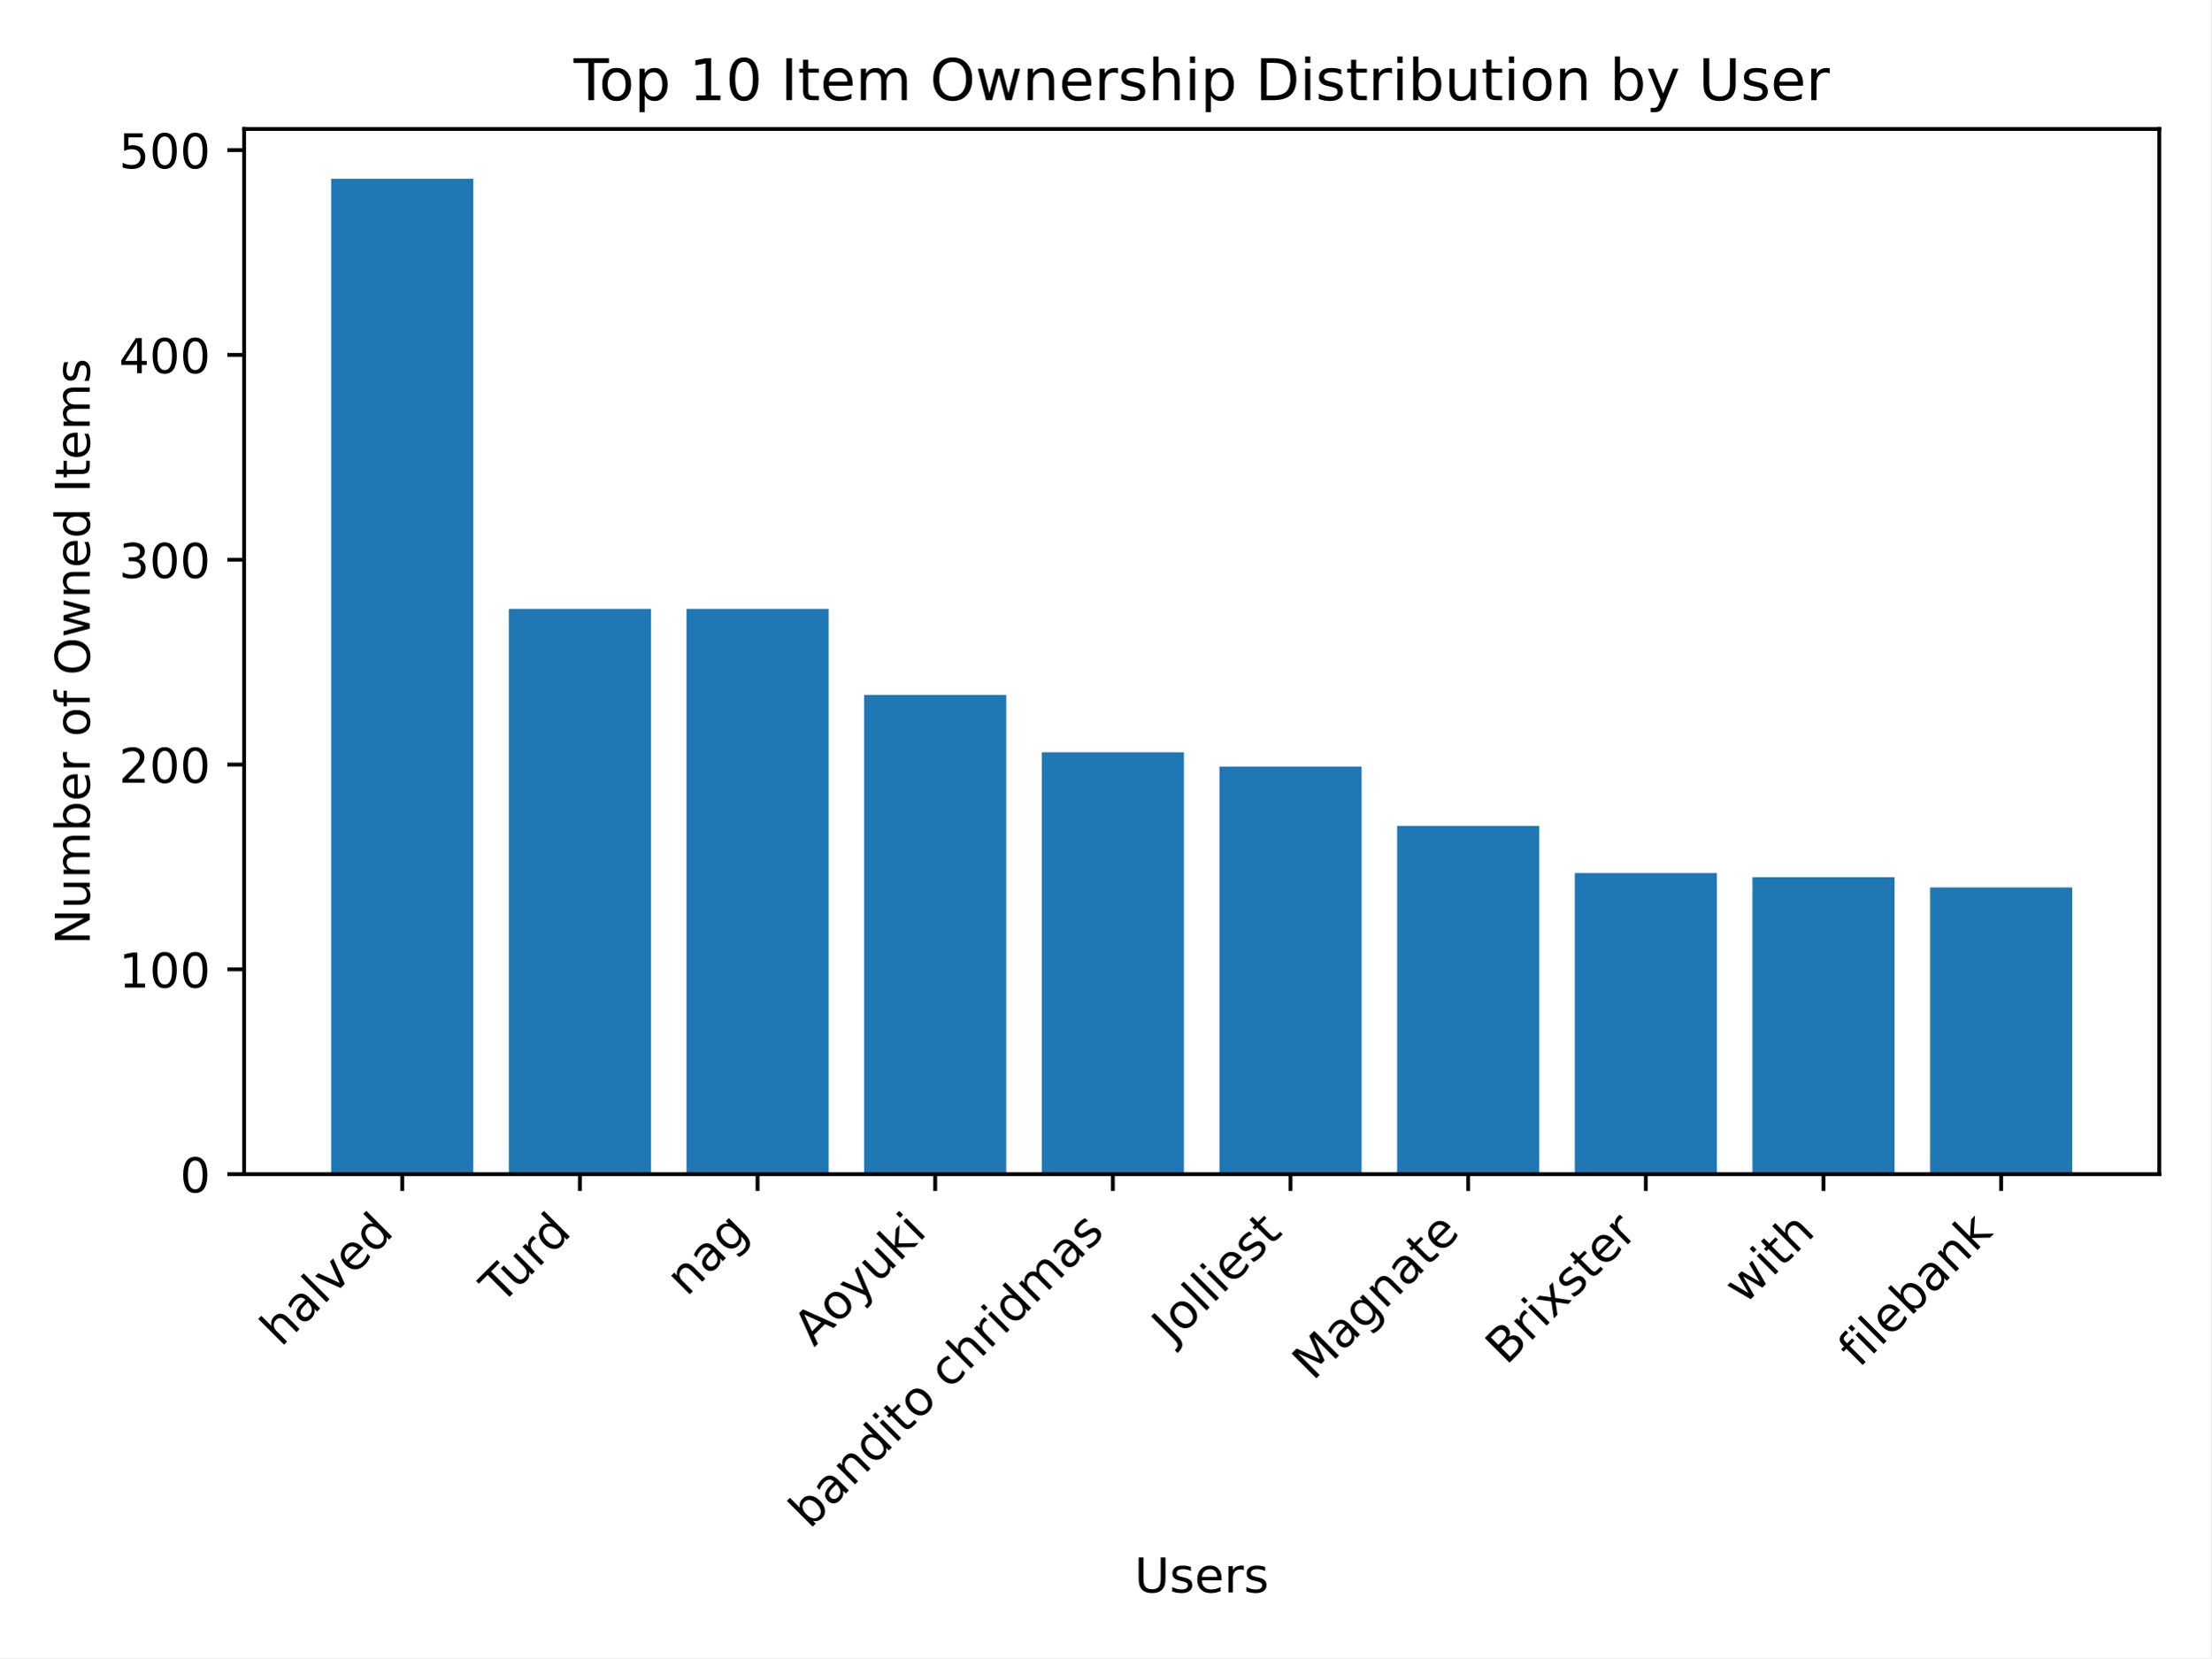
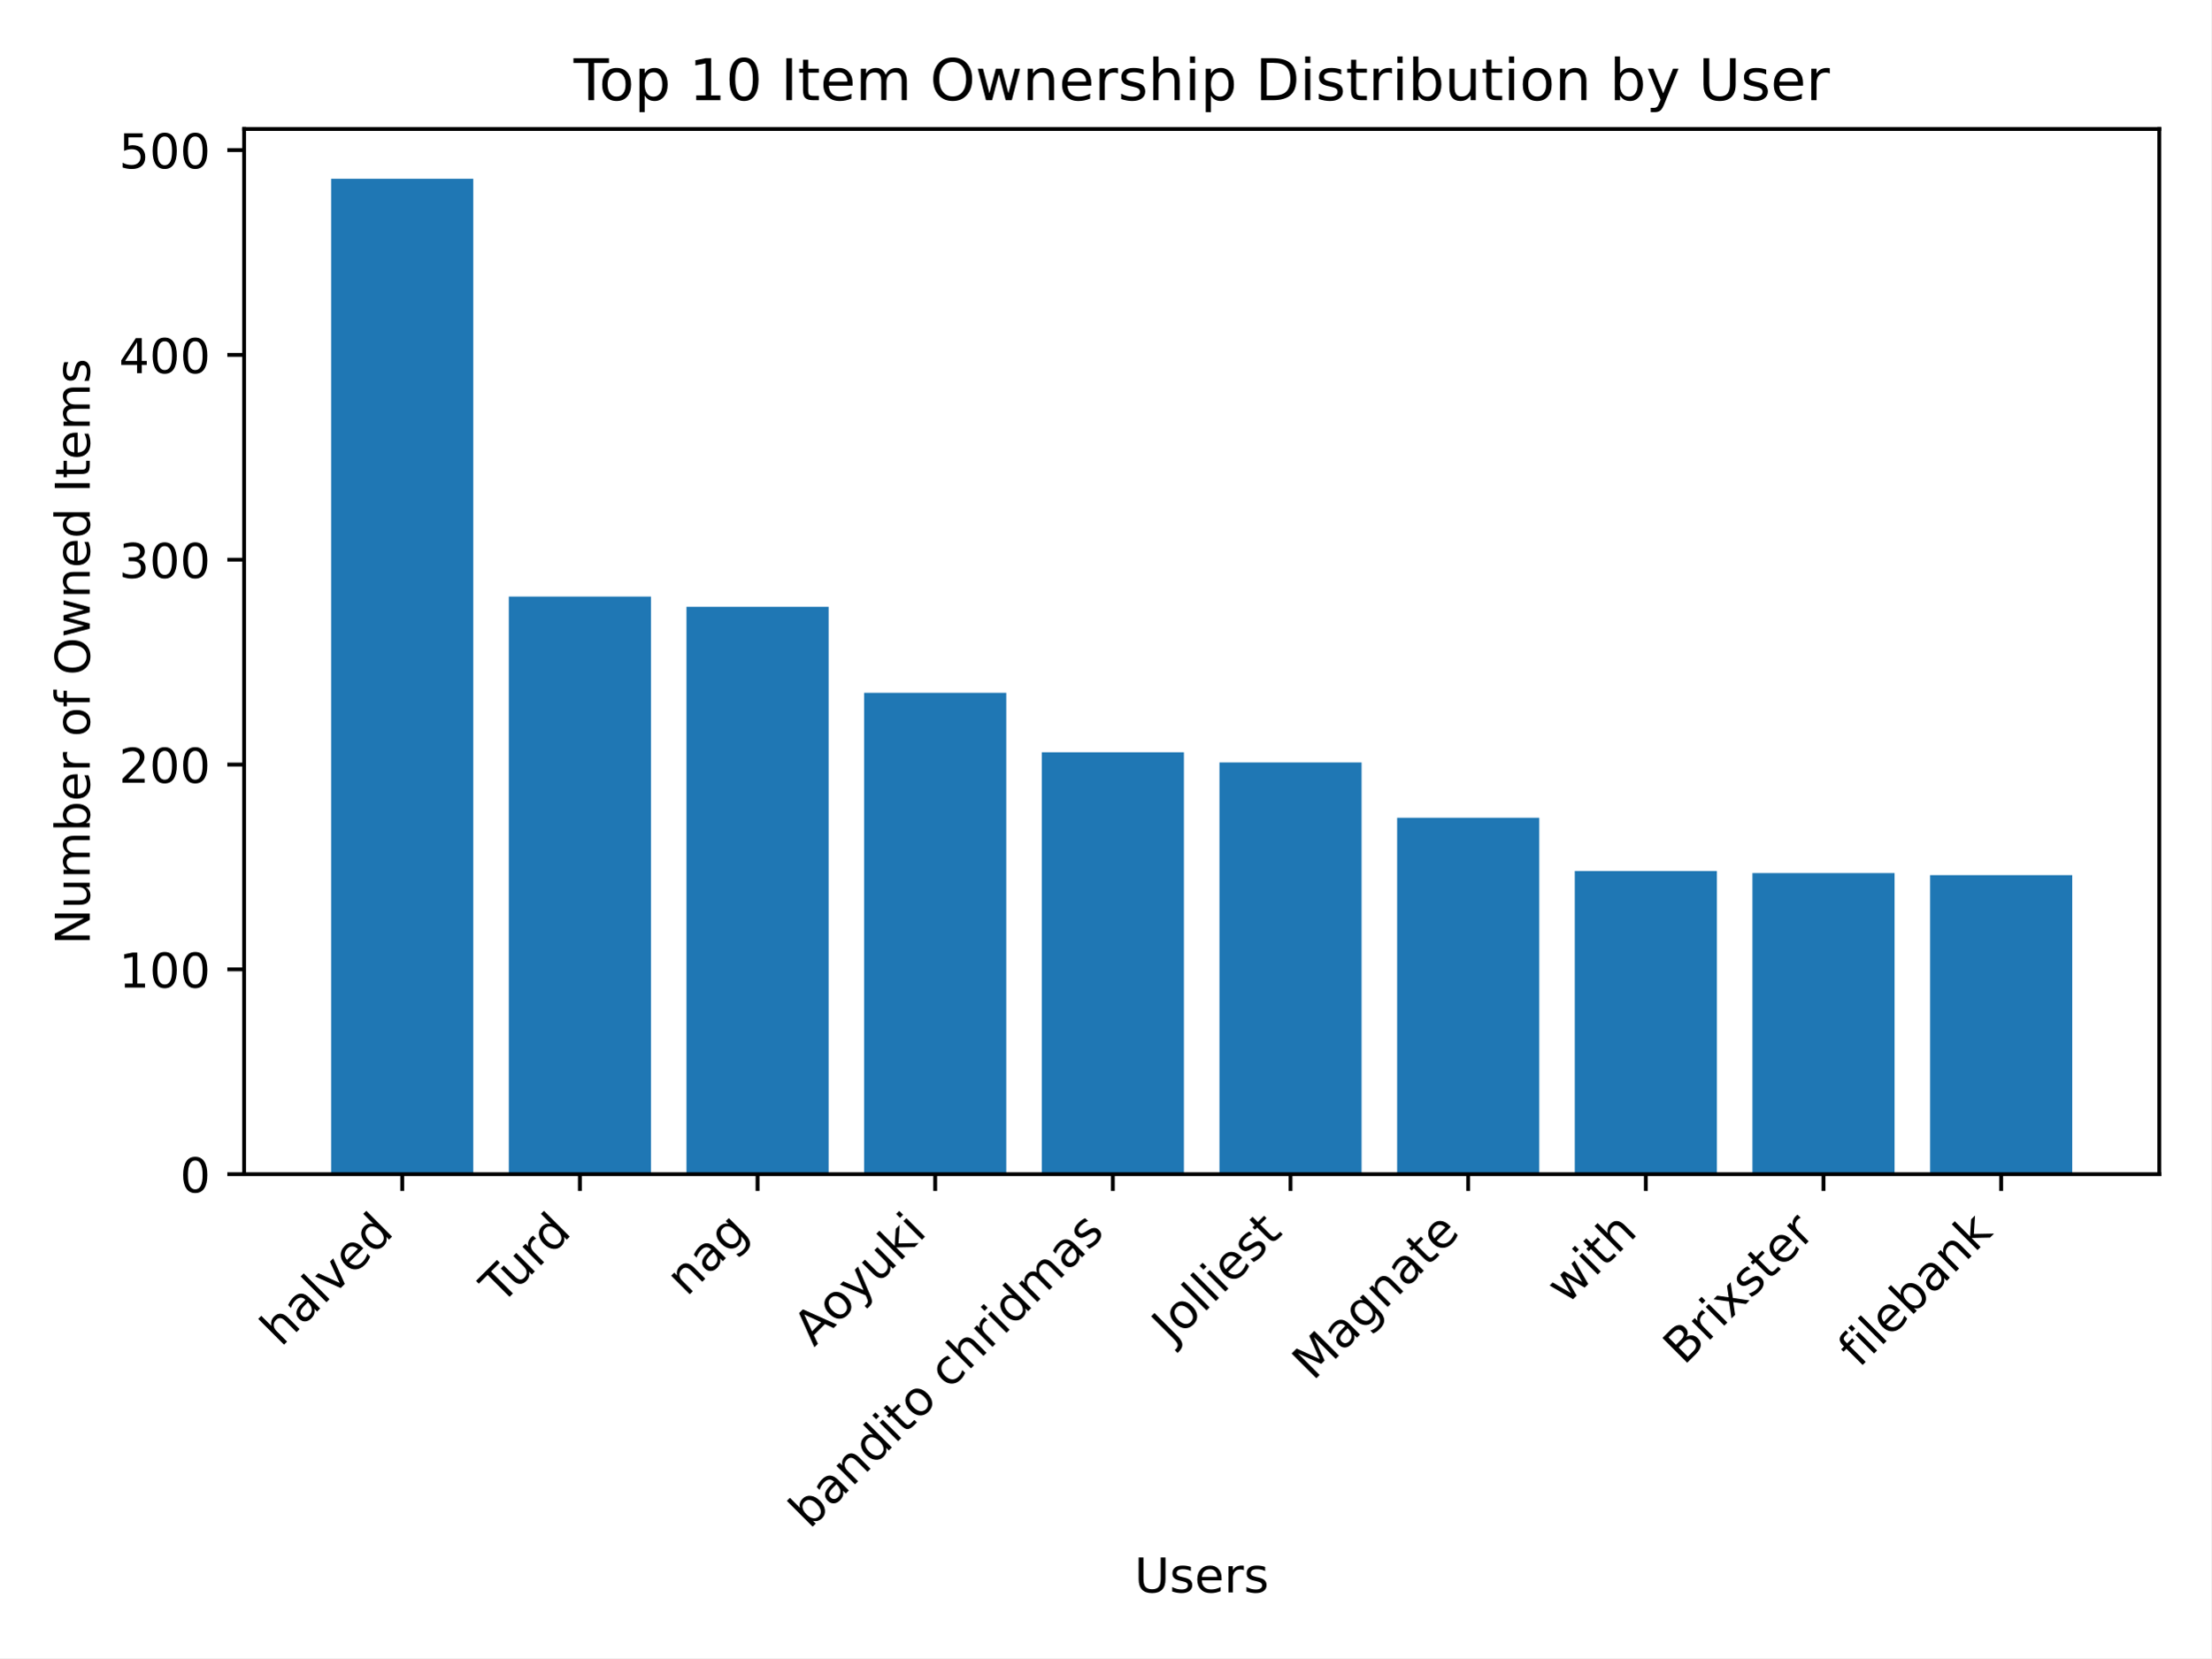
<svg xmlns="http://www.w3.org/2000/svg" xmlns:xlink="http://www.w3.org/1999/xlink" width="460.8pt" height="345.6pt" viewBox="0 0 460.8 345.6" version="1.1">
  <defs>
    <style type="text/css">*{stroke-linejoin: round; stroke-linecap: butt}</style>
  </defs>
  <g id="figure_1">
    <g id="patch_1">
      <path d="M 0 345.6  L 460.8 345.6  L 460.8 0  L 0 0  z " style="fill: #ffffff" />
    </g>
    <g id="axes_1">
      <g id="patch_2">
        <path d="M 50.87 244.735  L 450 244.735  L 450 26.88  L 50.87 26.88  z " style="fill: #ffffff" />
      </g>
      <g id="patch_3">
-         <path d="M 69.012 244.735  L 98.632 244.735  L 98.632 37.254  L 69.012 37.254  z " clip-path="url(#p1ad923b382)" style="fill: #1f77b4" />
+         <path d="M 69.012 244.735  L 98.632 244.735  L 98.632 37.254  L 69.012 37.254  z " clip-path="url(#pcc630c63f0)" style="fill: #1f77b4" />
      </g>
      <g id="patch_4">
-         <path d="M 106.037 244.735  L 135.657 244.735  L 135.657 126.906  L 106.037 126.906  z " clip-path="url(#p1ad923b382)" style="fill: #1f77b4" />
+         <path d="M 106.037 244.735  L 135.657 244.735  L 135.657 124.345  L 106.037 124.345  z " clip-path="url(#pcc630c63f0)" style="fill: #1f77b4" />
      </g>
      <g id="patch_5">
-         <path d="M 143.062 244.735  L 172.682 244.735  L 172.682 126.906  L 143.062 126.906  z " clip-path="url(#p1ad923b382)" style="fill: #1f77b4" />
+         <path d="M 143.062 244.735  L 172.682 244.735  L 172.682 126.479  L 143.062 126.479  z " clip-path="url(#pcc630c63f0)" style="fill: #1f77b4" />
      </g>
      <g id="patch_6">
-         <path d="M 180.087 244.735  L 209.707 244.735  L 209.707 144.837  L 180.087 144.837  z " clip-path="url(#p1ad923b382)" style="fill: #1f77b4" />
+         <path d="M 180.087 244.735  L 209.707 244.735  L 209.707 144.41  L 180.087 144.41  z " clip-path="url(#pcc630c63f0)" style="fill: #1f77b4" />
      </g>
      <g id="patch_7">
-         <path d="M 217.112 244.735  L 246.732 244.735  L 246.732 156.79  L 217.112 156.79  z " clip-path="url(#p1ad923b382)" style="fill: #1f77b4" />
+         <path d="M 217.112 244.735  L 246.732 244.735  L 246.732 156.79  L 217.112 156.79  z " clip-path="url(#pcc630c63f0)" style="fill: #1f77b4" />
      </g>
      <g id="patch_8">
-         <path d="M 254.138 244.735  L 283.758 244.735  L 283.758 159.779  L 254.138 159.779  z " clip-path="url(#p1ad923b382)" style="fill: #1f77b4" />
+         <path d="M 254.138 244.735  L 283.758 244.735  L 283.758 158.925  L 254.138 158.925  z " clip-path="url(#pcc630c63f0)" style="fill: #1f77b4" />
      </g>
      <g id="patch_9">
-         <path d="M 291.163 244.735  L 320.783 244.735  L 320.783 172.159  L 291.163 172.159  z " clip-path="url(#p1ad923b382)" style="fill: #1f77b4" />
+         <path d="M 291.163 244.735  L 320.783 244.735  L 320.783 170.451  L 291.163 170.451  z " clip-path="url(#pcc630c63f0)" style="fill: #1f77b4" />
      </g>
      <g id="patch_10">
-         <path d="M 328.188 244.735  L 357.808 244.735  L 357.808 181.978  L 328.188 181.978  z " clip-path="url(#p1ad923b382)" style="fill: #1f77b4" />
+         <path d="M 328.188 244.735  L 357.808 244.735  L 357.808 181.551  L 328.188 181.551  z " clip-path="url(#pcc630c63f0)" style="fill: #1f77b4" />
      </g>
      <g id="patch_11">
-         <path d="M 365.213 244.735  L 394.833 244.735  L 394.833 182.832  L 365.213 182.832  z " clip-path="url(#p1ad923b382)" style="fill: #1f77b4" />
+         <path d="M 365.213 244.735  L 394.833 244.735  L 394.833 181.978  L 365.213 181.978  z " clip-path="url(#pcc630c63f0)" style="fill: #1f77b4" />
      </g>
      <g id="patch_12">
-         <path d="M 402.238 244.735  L 431.858 244.735  L 431.858 184.967  L 402.238 184.967  z " clip-path="url(#p1ad923b382)" style="fill: #1f77b4" />
+         <path d="M 402.238 244.735  L 431.858 244.735  L 431.858 182.405  L 402.238 182.405  z " clip-path="url(#pcc630c63f0)" style="fill: #1f77b4" />
      </g>
      <g id="matplotlib.axis_1">
        <g id="xtick_1">
          <g id="line2d_1">
            <defs>
-               <path id="m3821579023" d="M 0 0  L 0 3.5  " style="stroke: #000000; stroke-width: 0.8" />
+               <path id="me0869804f2" d="M 0 0  L 0 3.5  " style="stroke: #000000; stroke-width: 0.8" />
            </defs>
            <g>
-               <use xlink:href="#m3821579023" x="83.822" y="244.735" style="stroke: #000000; stroke-width: 0.8" />
+               <use xlink:href="#me0869804f2" x="83.822" y="244.735" style="stroke: #000000; stroke-width: 0.8" />
            </g>
          </g>
          <g id="text_1">
            <g transform="translate(58.54764 280.9117) rotate(-45) scale(0.1 -0.1)">
              <defs>
                <path id="DejaVuSans-68" d="M 3513 2113  L 3513 0  L 2938 0  L 2938 2094  Q 2938 2591 2744 2837  Q 2550 3084 2163 3084  Q 1697 3084 1428 2787  Q 1159 2491 1159 1978  L 1159 0  L 581 0  L 581 4863  L 1159 4863  L 1159 2956  Q 1366 3272 1645 3428  Q 1925 3584 2291 3584  Q 2894 3584 3203 3211  Q 3513 2838 3513 2113  z " transform="scale(0.015625)" />
                <path id="DejaVuSans-61" d="M 2194 1759  Q 1497 1759 1228 1600  Q 959 1441 959 1056  Q 959 750 1161 570  Q 1363 391 1709 391  Q 2188 391 2477 730  Q 2766 1069 2766 1631  L 2766 1759  L 2194 1759  z M 3341 1997  L 3341 0  L 2766 0  L 2766 531  Q 2569 213 2275 61  Q 1981 -91 1556 -91  Q 1019 -91 701 211  Q 384 513 384 1019  Q 384 1609 779 1909  Q 1175 2209 1959 2209  L 2766 2209  L 2766 2266  Q 2766 2663 2505 2880  Q 2244 3097 1772 3097  Q 1472 3097 1187 3025  Q 903 2953 641 2809  L 641 3341  Q 956 3463 1253 3523  Q 1550 3584 1831 3584  Q 2591 3584 2966 3190  Q 3341 2797 3341 1997  z " transform="scale(0.015625)" />
                <path id="DejaVuSans-6c" d="M 603 4863  L 1178 4863  L 1178 0  L 603 0  L 603 4863  z " transform="scale(0.015625)" />
                <path id="DejaVuSans-76" d="M 191 3500  L 800 3500  L 1894 563  L 2988 3500  L 3597 3500  L 2284 0  L 1503 0  L 191 3500  z " transform="scale(0.015625)" />
                <path id="DejaVuSans-65" d="M 3597 1894  L 3597 1613  L 953 1613  Q 991 1019 1311 708  Q 1631 397 2203 397  Q 2534 397 2845 478  Q 3156 559 3463 722  L 3463 178  Q 3153 47 2828 -22  Q 2503 -91 2169 -91  Q 1331 -91 842 396  Q 353 884 353 1716  Q 353 2575 817 3079  Q 1281 3584 2069 3584  Q 2775 3584 3186 3129  Q 3597 2675 3597 1894  z M 3022 2063  Q 3016 2534 2758 2815  Q 2500 3097 2075 3097  Q 1594 3097 1305 2825  Q 1016 2553 972 2059  L 3022 2063  z " transform="scale(0.015625)" />
                <path id="DejaVuSans-64" d="M 2906 2969  L 2906 4863  L 3481 4863  L 3481 0  L 2906 0  L 2906 525  Q 2725 213 2448 61  Q 2172 -91 1784 -91  Q 1150 -91 751 415  Q 353 922 353 1747  Q 353 2572 751 3078  Q 1150 3584 1784 3584  Q 2172 3584 2448 3432  Q 2725 3281 2906 2969  z M 947 1747  Q 947 1113 1208 752  Q 1469 391 1925 391  Q 2381 391 2643 752  Q 2906 1113 2906 1747  Q 2906 2381 2643 2742  Q 2381 3103 1925 3103  Q 1469 3103 1208 2742  Q 947 2381 947 1747  z " transform="scale(0.015625)" />
              </defs>
              <use xlink:href="#DejaVuSans-68" />
              <use xlink:href="#DejaVuSans-61" x="63.379" />
              <use xlink:href="#DejaVuSans-6c" x="124.658" />
              <use xlink:href="#DejaVuSans-76" x="152.441" />
              <use xlink:href="#DejaVuSans-65" x="211.621" />
              <use xlink:href="#DejaVuSans-64" x="273.145" />
            </g>
          </g>
        </g>
        <g id="xtick_2">
          <g id="line2d_2">
            <g>
-               <use xlink:href="#m3821579023" x="120.847" y="244.735" style="stroke: #000000; stroke-width: 0.8" />
+               <use xlink:href="#me0869804f2" x="120.847" y="244.735" style="stroke: #000000; stroke-width: 0.8" />
            </g>
          </g>
          <g id="text_2">
            <g transform="translate(104.374 272.1104) rotate(-45) scale(0.1 -0.1)">
              <defs>
                <path id="DejaVuSans-54" d="M -19 4666  L 3928 4666  L 3928 4134  L 2272 4134  L 2272 0  L 1638 0  L 1638 4134  L -19 4134  L -19 4666  z " transform="scale(0.015625)" />
                <path id="DejaVuSans-75" d="M 544 1381  L 544 3500  L 1119 3500  L 1119 1403  Q 1119 906 1312 657  Q 1506 409 1894 409  Q 2359 409 2629 706  Q 2900 1003 2900 1516  L 2900 3500  L 3475 3500  L 3475 0  L 2900 0  L 2900 538  Q 2691 219 2414 64  Q 2138 -91 1772 -91  Q 1169 -91 856 284  Q 544 659 544 1381  z M 1991 3584  L 1991 3584  z " transform="scale(0.015625)" />
                <path id="DejaVuSans-72" d="M 2631 2963  Q 2534 3019 2420 3045  Q 2306 3072 2169 3072  Q 1681 3072 1420 2755  Q 1159 2438 1159 1844  L 1159 0  L 581 0  L 581 3500  L 1159 3500  L 1159 2956  Q 1341 3275 1631 3429  Q 1922 3584 2338 3584  Q 2397 3584 2469 3576  Q 2541 3569 2628 3553  L 2631 2963  z " transform="scale(0.015625)" />
              </defs>
              <use xlink:href="#DejaVuSans-54" />
              <use xlink:href="#DejaVuSans-75" x="45.959" />
              <use xlink:href="#DejaVuSans-72" x="109.338" />
              <use xlink:href="#DejaVuSans-64" x="148.701" />
            </g>
          </g>
        </g>
        <g id="xtick_3">
          <g id="line2d_3">
            <g>
-               <use xlink:href="#m3821579023" x="157.872" y="244.735" style="stroke: #000000; stroke-width: 0.8" />
+               <use xlink:href="#me0869804f2" x="157.872" y="244.735" style="stroke: #000000; stroke-width: 0.8" />
            </g>
          </g>
          <g id="text_3">
            <g transform="translate(143.0983 270.4111) rotate(-45) scale(0.1 -0.1)">
              <defs>
                <path id="DejaVuSans-6e" d="M 3513 2113  L 3513 0  L 2938 0  L 2938 2094  Q 2938 2591 2744 2837  Q 2550 3084 2163 3084  Q 1697 3084 1428 2787  Q 1159 2491 1159 1978  L 1159 0  L 581 0  L 581 3500  L 1159 3500  L 1159 2956  Q 1366 3272 1645 3428  Q 1925 3584 2291 3584  Q 2894 3584 3203 3211  Q 3513 2838 3513 2113  z " transform="scale(0.015625)" />
                <path id="DejaVuSans-67" d="M 2906 1791  Q 2906 2416 2648 2759  Q 2391 3103 1925 3103  Q 1463 3103 1205 2759  Q 947 2416 947 1791  Q 947 1169 1205 825  Q 1463 481 1925 481  Q 2391 481 2648 825  Q 2906 1169 2906 1791  z M 3481 434  Q 3481 -459 3084 -895  Q 2688 -1331 1869 -1331  Q 1566 -1331 1297 -1286  Q 1028 -1241 775 -1147  L 775 -588  Q 1028 -725 1275 -790  Q 1522 -856 1778 -856  Q 2344 -856 2625 -561  Q 2906 -266 2906 331  L 2906 616  Q 2728 306 2450 153  Q 2172 0 1784 0  Q 1141 0 747 490  Q 353 981 353 1791  Q 353 2603 747 3093  Q 1141 3584 1784 3584  Q 2172 3584 2450 3431  Q 2728 3278 2906 2969  L 2906 3500  L 3481 3500  L 3481 434  z " transform="scale(0.015625)" />
              </defs>
              <use xlink:href="#DejaVuSans-6e" />
              <use xlink:href="#DejaVuSans-61" x="63.379" />
              <use xlink:href="#DejaVuSans-67" x="124.658" />
            </g>
          </g>
        </g>
        <g id="xtick_4">
          <g id="line2d_4">
            <g>
-               <use xlink:href="#m3821579023" x="194.897" y="244.735" style="stroke: #000000; stroke-width: 0.8" />
+               <use xlink:href="#me0869804f2" x="194.897" y="244.735" style="stroke: #000000; stroke-width: 0.8" />
            </g>
          </g>
          <g id="text_4">
            <g transform="translate(169.6615 280.873) rotate(-45) scale(0.1 -0.1)">
              <defs>
                <path id="DejaVuSans-41" d="M 2188 4044  L 1331 1722  L 3047 1722  L 2188 4044  z M 1831 4666  L 2547 4666  L 4325 0  L 3669 0  L 3244 1197  L 1141 1197  L 716 0  L 50 0  L 1831 4666  z " transform="scale(0.015625)" />
                <path id="DejaVuSans-6f" d="M 1959 3097  Q 1497 3097 1228 2736  Q 959 2375 959 1747  Q 959 1119 1226 758  Q 1494 397 1959 397  Q 2419 397 2687 759  Q 2956 1122 2956 1747  Q 2956 2369 2687 2733  Q 2419 3097 1959 3097  z M 1959 3584  Q 2709 3584 3137 3096  Q 3566 2609 3566 1747  Q 3566 888 3137 398  Q 2709 -91 1959 -91  Q 1206 -91 779 398  Q 353 888 353 1747  Q 353 2609 779 3096  Q 1206 3584 1959 3584  z " transform="scale(0.015625)" />
                <path id="DejaVuSans-79" d="M 2059 -325  Q 1816 -950 1584 -1140  Q 1353 -1331 966 -1331  L 506 -1331  L 506 -850  L 844 -850  Q 1081 -850 1212 -737  Q 1344 -625 1503 -206  L 1606 56  L 191 3500  L 800 3500  L 1894 763  L 2988 3500  L 3597 3500  L 2059 -325  z " transform="scale(0.015625)" />
                <path id="DejaVuSans-6b" d="M 581 4863  L 1159 4863  L 1159 1991  L 2875 3500  L 3609 3500  L 1753 1863  L 3688 0  L 2938 0  L 1159 1709  L 1159 0  L 581 0  L 581 4863  z " transform="scale(0.015625)" />
                <path id="DejaVuSans-69" d="M 603 3500  L 1178 3500  L 1178 0  L 603 0  L 603 3500  z M 603 4863  L 1178 4863  L 1178 4134  L 603 4134  L 603 4863  z " transform="scale(0.015625)" />
              </defs>
              <use xlink:href="#DejaVuSans-41" />
              <use xlink:href="#DejaVuSans-6f" x="66.658" />
              <use xlink:href="#DejaVuSans-79" x="127.84" />
              <use xlink:href="#DejaVuSans-75" x="187.02" />
              <use xlink:href="#DejaVuSans-6b" x="250.398" />
              <use xlink:href="#DejaVuSans-69" x="308.309" />
            </g>
          </g>
        </g>
        <g id="xtick_5">
          <g id="line2d_5">
            <g>
-               <use xlink:href="#m3821579023" x="231.922" y="244.735" style="stroke: #000000; stroke-width: 0.8" />
+               <use xlink:href="#me0869804f2" x="231.922" y="244.735" style="stroke: #000000; stroke-width: 0.8" />
            </g>
          </g>
          <g id="text_5">
            <g transform="translate(168.7149 318.8446) rotate(-45) scale(0.1 -0.1)">
              <defs>
                <path id="DejaVuSans-62" d="M 3116 1747  Q 3116 2381 2855 2742  Q 2594 3103 2138 3103  Q 1681 3103 1420 2742  Q 1159 2381 1159 1747  Q 1159 1113 1420 752  Q 1681 391 2138 391  Q 2594 391 2855 752  Q 3116 1113 3116 1747  z M 1159 2969  Q 1341 3281 1617 3432  Q 1894 3584 2278 3584  Q 2916 3584 3314 3078  Q 3713 2572 3713 1747  Q 3713 922 3314 415  Q 2916 -91 2278 -91  Q 1894 -91 1617 61  Q 1341 213 1159 525  L 1159 0  L 581 0  L 581 4863  L 1159 4863  L 1159 2969  z " transform="scale(0.015625)" />
                <path id="DejaVuSans-74" d="M 1172 4494  L 1172 3500  L 2356 3500  L 2356 3053  L 1172 3053  L 1172 1153  Q 1172 725 1289 603  Q 1406 481 1766 481  L 2356 481  L 2356 0  L 1766 0  Q 1100 0 847 248  Q 594 497 594 1153  L 594 3053  L 172 3053  L 172 3500  L 594 3500  L 594 4494  L 1172 4494  z " transform="scale(0.015625)" />
                <path id="DejaVuSans-20" transform="scale(0.015625)" />
                <path id="DejaVuSans-63" d="M 3122 3366  L 3122 2828  Q 2878 2963 2633 3030  Q 2388 3097 2138 3097  Q 1578 3097 1268 2742  Q 959 2388 959 1747  Q 959 1106 1268 751  Q 1578 397 2138 397  Q 2388 397 2633 464  Q 2878 531 3122 666  L 3122 134  Q 2881 22 2623 -34  Q 2366 -91 2075 -91  Q 1284 -91 818 406  Q 353 903 353 1747  Q 353 2603 823 3093  Q 1294 3584 2113 3584  Q 2378 3584 2631 3529  Q 2884 3475 3122 3366  z " transform="scale(0.015625)" />
                <path id="DejaVuSans-6d" d="M 3328 2828  Q 3544 3216 3844 3400  Q 4144 3584 4550 3584  Q 5097 3584 5394 3201  Q 5691 2819 5691 2113  L 5691 0  L 5113 0  L 5113 2094  Q 5113 2597 4934 2840  Q 4756 3084 4391 3084  Q 3944 3084 3684 2787  Q 3425 2491 3425 1978  L 3425 0  L 2847 0  L 2847 2094  Q 2847 2600 2669 2842  Q 2491 3084 2119 3084  Q 1678 3084 1418 2786  Q 1159 2488 1159 1978  L 1159 0  L 581 0  L 581 3500  L 1159 3500  L 1159 2956  Q 1356 3278 1631 3431  Q 1906 3584 2284 3584  Q 2666 3584 2933 3390  Q 3200 3197 3328 2828  z " transform="scale(0.015625)" />
                <path id="DejaVuSans-73" d="M 2834 3397  L 2834 2853  Q 2591 2978 2328 3040  Q 2066 3103 1784 3103  Q 1356 3103 1142 2972  Q 928 2841 928 2578  Q 928 2378 1081 2264  Q 1234 2150 1697 2047  L 1894 2003  Q 2506 1872 2764 1633  Q 3022 1394 3022 966  Q 3022 478 2636 193  Q 2250 -91 1575 -91  Q 1294 -91 989 -36  Q 684 19 347 128  L 347 722  Q 666 556 975 473  Q 1284 391 1588 391  Q 1994 391 2212 530  Q 2431 669 2431 922  Q 2431 1156 2273 1281  Q 2116 1406 1581 1522  L 1381 1569  Q 847 1681 609 1914  Q 372 2147 372 2553  Q 372 3047 722 3315  Q 1072 3584 1716 3584  Q 2034 3584 2315 3537  Q 2597 3491 2834 3397  z " transform="scale(0.015625)" />
              </defs>
              <use xlink:href="#DejaVuSans-62" />
              <use xlink:href="#DejaVuSans-61" x="63.477" />
              <use xlink:href="#DejaVuSans-6e" x="124.756" />
              <use xlink:href="#DejaVuSans-64" x="188.135" />
              <use xlink:href="#DejaVuSans-69" x="251.611" />
              <use xlink:href="#DejaVuSans-74" x="279.395" />
              <use xlink:href="#DejaVuSans-6f" x="318.604" />
              <use xlink:href="#DejaVuSans-20" x="379.785" />
              <use xlink:href="#DejaVuSans-63" x="411.572" />
              <use xlink:href="#DejaVuSans-68" x="466.553" />
              <use xlink:href="#DejaVuSans-72" x="529.932" />
              <use xlink:href="#DejaVuSans-69" x="571.045" />
              <use xlink:href="#DejaVuSans-64" x="598.828" />
              <use xlink:href="#DejaVuSans-6d" x="662.305" />
              <use xlink:href="#DejaVuSans-61" x="759.717" />
              <use xlink:href="#DejaVuSans-73" x="820.996" />
            </g>
          </g>
        </g>
        <g id="xtick_6">
          <g id="line2d_6">
            <g>
-               <use xlink:href="#m3821579023" x="268.948" y="244.735" style="stroke: #000000; stroke-width: 0.8" />
+               <use xlink:href="#me0869804f2" x="268.948" y="244.735" style="stroke: #000000; stroke-width: 0.8" />
            </g>
          </g>
          <g id="text_6">
            <g transform="translate(244.3645 280.22) rotate(-45) scale(0.1 -0.1)">
              <defs>
                <path id="DejaVuSans-4a" d="M 628 4666  L 1259 4666  L 1259 325  Q 1259 -519 939 -900  Q 619 -1281 -91 -1281  L -331 -1281  L -331 -750  L -134 -750  Q 284 -750 456 -515  Q 628 -281 628 325  L 628 4666  z " transform="scale(0.015625)" />
              </defs>
              <use xlink:href="#DejaVuSans-4a" />
              <use xlink:href="#DejaVuSans-6f" x="29.492" />
              <use xlink:href="#DejaVuSans-6c" x="90.674" />
              <use xlink:href="#DejaVuSans-6c" x="118.457" />
              <use xlink:href="#DejaVuSans-69" x="146.24" />
              <use xlink:href="#DejaVuSans-65" x="174.023" />
              <use xlink:href="#DejaVuSans-73" x="235.547" />
              <use xlink:href="#DejaVuSans-74" x="287.646" />
            </g>
          </g>
        </g>
        <g id="xtick_7">
          <g id="line2d_7">
            <g>
-               <use xlink:href="#m3821579023" x="305.973" y="244.735" style="stroke: #000000; stroke-width: 0.8" />
+               <use xlink:href="#me0869804f2" x="305.973" y="244.735" style="stroke: #000000; stroke-width: 0.8" />
            </g>
          </g>
          <g id="text_7">
            <g transform="translate(273.6412 287.9684) rotate(-45) scale(0.1 -0.1)">
              <defs>
                <path id="DejaVuSans-4d" d="M 628 4666  L 1569 4666  L 2759 1491  L 3956 4666  L 4897 4666  L 4897 0  L 4281 0  L 4281 4097  L 3078 897  L 2444 897  L 1241 4097  L 1241 0  L 628 0  L 628 4666  z " transform="scale(0.015625)" />
              </defs>
              <use xlink:href="#DejaVuSans-4d" />
              <use xlink:href="#DejaVuSans-61" x="86.279" />
              <use xlink:href="#DejaVuSans-67" x="147.559" />
              <use xlink:href="#DejaVuSans-6e" x="211.035" />
              <use xlink:href="#DejaVuSans-61" x="274.414" />
              <use xlink:href="#DejaVuSans-74" x="335.693" />
              <use xlink:href="#DejaVuSans-65" x="374.902" />
            </g>
          </g>
        </g>
        <g id="xtick_8">
          <g id="line2d_8">
            <g>
-               <use xlink:href="#m3821579023" x="342.998" y="244.735" style="stroke: #000000; stroke-width: 0.8" />
+               <use xlink:href="#me0869804f2" x="342.998" y="244.735" style="stroke: #000000; stroke-width: 0.8" />
            </g>
          </g>
          <g id="text_8">
-             <g transform="translate(313.9057 284.7289) rotate(-45) scale(0.1 -0.1)">
+             <g transform="translate(326.5264 272.1082) rotate(-45) scale(0.1 -0.1)">
+               <defs>
+                 <path id="DejaVuSans-77" d="M 269 3500  L 844 3500  L 1563 769  L 2278 3500  L 2956 3500  L 3675 769  L 4391 3500  L 4966 3500  L 4050 0  L 3372 0  L 2619 2869  L 1863 0  L 1184 0  L 269 3500  z " transform="scale(0.015625)" />
+               </defs>
+               <use xlink:href="#DejaVuSans-77" />
+               <use xlink:href="#DejaVuSans-69" x="81.787" />
+               <use xlink:href="#DejaVuSans-74" x="109.57" />
+               <use xlink:href="#DejaVuSans-68" x="148.779" />
+             </g>
+           </g>
+         </g>
+         <g id="xtick_9">
+           <g id="line2d_9">
+             <g>
+               <use xlink:href="#me0869804f2" x="380.023" y="244.735" style="stroke: #000000; stroke-width: 0.8" />
+             </g>
+           </g>
+           <g id="text_9">
+             <g transform="translate(350.9307 284.7289) rotate(-45) scale(0.1 -0.1)">
              <defs>
                <path id="DejaVuSans-42" d="M 1259 2228  L 1259 519  L 2272 519  Q 2781 519 3026 730  Q 3272 941 3272 1375  Q 3272 1813 3026 2020  Q 2781 2228 2272 2228  L 1259 2228  z M 1259 4147  L 1259 2741  L 2194 2741  Q 2656 2741 2882 2914  Q 3109 3088 3109 3444  Q 3109 3797 2882 3972  Q 2656 4147 2194 4147  L 1259 4147  z M 628 4666  L 2241 4666  Q 2963 4666 3353 4366  Q 3744 4066 3744 3513  Q 3744 3084 3544 2831  Q 3344 2578 2956 2516  Q 3422 2416 3680 2098  Q 3938 1781 3938 1306  Q 3938 681 3513 340  Q 3088 0 2303 0  L 628 0  L 628 4666  z " transform="scale(0.015625)" />
                <path id="DejaVuSans-78" d="M 3513 3500  L 2247 1797  L 3578 0  L 2900 0  L 1881 1375  L 863 0  L 184 0  L 1544 1831  L 300 3500  L 978 3500  L 1906 2253  L 2834 3500  L 3513 3500  z " transform="scale(0.015625)" />
              </defs>
              <use xlink:href="#DejaVuSans-42" />
              <use xlink:href="#DejaVuSans-72" x="68.604" />
              <use xlink:href="#DejaVuSans-69" x="109.717" />
              <use xlink:href="#DejaVuSans-78" x="137.5" />
              <use xlink:href="#DejaVuSans-73" x="196.68" />
              <use xlink:href="#DejaVuSans-74" x="248.779" />
              <use xlink:href="#DejaVuSans-65" x="287.988" />
              <use xlink:href="#DejaVuSans-72" x="349.512" />
            </g>
          </g>
        </g>
-         <g id="xtick_9">
-           <g id="line2d_9">
-             <g>
-               <use xlink:href="#m3821579023" x="380.023" y="244.735" style="stroke: #000000; stroke-width: 0.8" />
-             </g>
-           </g>
-           <g id="text_9">
-             <g transform="translate(363.5515 272.1082) rotate(-45) scale(0.1 -0.1)">
-               <defs>
-                 <path id="DejaVuSans-77" d="M 269 3500  L 844 3500  L 1563 769  L 2278 3500  L 2956 3500  L 3675 769  L 4391 3500  L 4966 3500  L 4050 0  L 3372 0  L 2619 2869  L 1863 0  L 1184 0  L 269 3500  z " transform="scale(0.015625)" />
-               </defs>
-               <use xlink:href="#DejaVuSans-77" />
-               <use xlink:href="#DejaVuSans-69" x="81.787" />
-               <use xlink:href="#DejaVuSans-74" x="109.57" />
-               <use xlink:href="#DejaVuSans-68" x="148.779" />
-             </g>
-           </g>
-         </g>
        <g id="xtick_10">
          <g id="line2d_10">
            <g>
-               <use xlink:href="#m3821579023" x="417.048" y="244.735" style="stroke: #000000; stroke-width: 0.8" />
+               <use xlink:href="#me0869804f2" x="417.048" y="244.735" style="stroke: #000000; stroke-width: 0.8" />
            </g>
          </g>
          <g id="text_10">
            <g transform="translate(387.41 285.2747) rotate(-45) scale(0.1 -0.1)">
              <defs>
                <path id="DejaVuSans-66" d="M 2375 4863  L 2375 4384  L 1825 4384  Q 1516 4384 1395 4259  Q 1275 4134 1275 3809  L 1275 3500  L 2222 3500  L 2222 3053  L 1275 3053  L 1275 0  L 697 0  L 697 3053  L 147 3053  L 147 3500  L 697 3500  L 697 3744  Q 697 4328 969 4595  Q 1241 4863 1831 4863  L 2375 4863  z " transform="scale(0.015625)" />
              </defs>
              <use xlink:href="#DejaVuSans-66" />
              <use xlink:href="#DejaVuSans-69" x="35.205" />
              <use xlink:href="#DejaVuSans-6c" x="62.988" />
              <use xlink:href="#DejaVuSans-65" x="90.771" />
              <use xlink:href="#DejaVuSans-62" x="152.295" />
              <use xlink:href="#DejaVuSans-61" x="215.771" />
              <use xlink:href="#DejaVuSans-6e" x="277.051" />
              <use xlink:href="#DejaVuSans-6b" x="340.43" />
            </g>
          </g>
        </g>
        <g id="text_11">
          <g transform="translate(236.4342 331.9136) scale(0.1 -0.1)">
            <defs>
              <path id="DejaVuSans-55" d="M 556 4666  L 1191 4666  L 1191 1831  Q 1191 1081 1462 751  Q 1734 422 2344 422  Q 2950 422 3222 751  Q 3494 1081 3494 1831  L 3494 4666  L 4128 4666  L 4128 1753  Q 4128 841 3676 375  Q 3225 -91 2344 -91  Q 1459 -91 1007 375  Q 556 841 556 1753  L 556 4666  z " transform="scale(0.015625)" />
            </defs>
            <use xlink:href="#DejaVuSans-55" />
            <use xlink:href="#DejaVuSans-73" x="73.193" />
            <use xlink:href="#DejaVuSans-65" x="125.293" />
            <use xlink:href="#DejaVuSans-72" x="186.816" />
            <use xlink:href="#DejaVuSans-73" x="227.93" />
          </g>
        </g>
      </g>
      <g id="matplotlib.axis_2">
        <g id="ytick_1">
          <g id="line2d_11">
            <defs>
-               <path id="mdccc34b15c" d="M 0 0  L -3.5 0  " style="stroke: #000000; stroke-width: 0.8" />
+               <path id="m2e7763c4cd" d="M 0 0  L -3.5 0  " style="stroke: #000000; stroke-width: 0.8" />
            </defs>
            <g>
-               <use xlink:href="#mdccc34b15c" x="50.87" y="244.735" style="stroke: #000000; stroke-width: 0.8" />
+               <use xlink:href="#m2e7763c4cd" x="50.87" y="244.735" style="stroke: #000000; stroke-width: 0.8" />
            </g>
          </g>
          <g id="text_12">
            <g transform="translate(37.5075 248.5339) scale(0.1 -0.1)">
              <defs>
                <path id="DejaVuSans-30" d="M 2034 4250  Q 1547 4250 1301 3770  Q 1056 3291 1056 2328  Q 1056 1369 1301 889  Q 1547 409 2034 409  Q 2525 409 2770 889  Q 3016 1369 3016 2328  Q 3016 3291 2770 3770  Q 2525 4250 2034 4250  z M 2034 4750  Q 2819 4750 3233 4129  Q 3647 3509 3647 2328  Q 3647 1150 3233 529  Q 2819 -91 2034 -91  Q 1250 -91 836 529  Q 422 1150 422 2328  Q 422 3509 836 4129  Q 1250 4750 2034 4750  z " transform="scale(0.015625)" />
              </defs>
              <use xlink:href="#DejaVuSans-30" />
            </g>
          </g>
        </g>
        <g id="ytick_2">
          <g id="line2d_12">
            <g>
-               <use xlink:href="#mdccc34b15c" x="50.87" y="202.043" style="stroke: #000000; stroke-width: 0.8" />
+               <use xlink:href="#m2e7763c4cd" x="50.87" y="202.043" style="stroke: #000000; stroke-width: 0.8" />
            </g>
          </g>
          <g id="text_13">
            <g transform="translate(24.7825 205.8424) scale(0.1 -0.1)">
              <defs>
                <path id="DejaVuSans-31" d="M 794 531  L 1825 531  L 1825 4091  L 703 3866  L 703 4441  L 1819 4666  L 2450 4666  L 2450 531  L 3481 531  L 3481 0  L 794 0  L 794 531  z " transform="scale(0.015625)" />
              </defs>
              <use xlink:href="#DejaVuSans-31" />
              <use xlink:href="#DejaVuSans-30" x="63.623" />
              <use xlink:href="#DejaVuSans-30" x="127.246" />
            </g>
          </g>
        </g>
        <g id="ytick_3">
          <g id="line2d_13">
            <g>
-               <use xlink:href="#mdccc34b15c" x="50.87" y="159.352" style="stroke: #000000; stroke-width: 0.8" />
+               <use xlink:href="#m2e7763c4cd" x="50.87" y="159.352" style="stroke: #000000; stroke-width: 0.8" />
            </g>
          </g>
          <g id="text_14">
            <g transform="translate(24.7825 163.1509) scale(0.1 -0.1)">
              <defs>
                <path id="DejaVuSans-32" d="M 1228 531  L 3431 531  L 3431 0  L 469 0  L 469 531  Q 828 903 1448 1529  Q 2069 2156 2228 2338  Q 2531 2678 2651 2914  Q 2772 3150 2772 3378  Q 2772 3750 2511 3984  Q 2250 4219 1831 4219  Q 1534 4219 1204 4116  Q 875 4013 500 3803  L 500 4441  Q 881 4594 1212 4672  Q 1544 4750 1819 4750  Q 2544 4750 2975 4387  Q 3406 4025 3406 3419  Q 3406 3131 3298 2873  Q 3191 2616 2906 2266  Q 2828 2175 2409 1742  Q 1991 1309 1228 531  z " transform="scale(0.015625)" />
              </defs>
              <use xlink:href="#DejaVuSans-32" />
              <use xlink:href="#DejaVuSans-30" x="63.623" />
              <use xlink:href="#DejaVuSans-30" x="127.246" />
            </g>
          </g>
        </g>
        <g id="ytick_4">
          <g id="line2d_14">
            <g>
-               <use xlink:href="#mdccc34b15c" x="50.87" y="116.66" style="stroke: #000000; stroke-width: 0.8" />
+               <use xlink:href="#m2e7763c4cd" x="50.87" y="116.66" style="stroke: #000000; stroke-width: 0.8" />
            </g>
          </g>
          <g id="text_15">
            <g transform="translate(24.7825 120.4594) scale(0.1 -0.1)">
              <defs>
                <path id="DejaVuSans-33" d="M 2597 2516  Q 3050 2419 3304 2112  Q 3559 1806 3559 1356  Q 3559 666 3084 287  Q 2609 -91 1734 -91  Q 1441 -91 1130 -33  Q 819 25 488 141  L 488 750  Q 750 597 1062 519  Q 1375 441 1716 441  Q 2309 441 2620 675  Q 2931 909 2931 1356  Q 2931 1769 2642 2001  Q 2353 2234 1838 2234  L 1294 2234  L 1294 2753  L 1863 2753  Q 2328 2753 2575 2939  Q 2822 3125 2822 3475  Q 2822 3834 2567 4026  Q 2313 4219 1838 4219  Q 1578 4219 1281 4162  Q 984 4106 628 3988  L 628 4550  Q 988 4650 1302 4700  Q 1616 4750 1894 4750  Q 2613 4750 3031 4423  Q 3450 4097 3450 3541  Q 3450 3153 3228 2886  Q 3006 2619 2597 2516  z " transform="scale(0.015625)" />
              </defs>
              <use xlink:href="#DejaVuSans-33" />
              <use xlink:href="#DejaVuSans-30" x="63.623" />
              <use xlink:href="#DejaVuSans-30" x="127.246" />
            </g>
          </g>
        </g>
        <g id="ytick_5">
          <g id="line2d_15">
            <g>
-               <use xlink:href="#mdccc34b15c" x="50.87" y="73.969" style="stroke: #000000; stroke-width: 0.8" />
+               <use xlink:href="#m2e7763c4cd" x="50.87" y="73.969" style="stroke: #000000; stroke-width: 0.8" />
            </g>
          </g>
          <g id="text_16">
            <g transform="translate(24.7825 77.76793) scale(0.1 -0.1)">
              <defs>
                <path id="DejaVuSans-34" d="M 2419 4116  L 825 1625  L 2419 1625  L 2419 4116  z M 2253 4666  L 3047 4666  L 3047 1625  L 3713 1625  L 3713 1100  L 3047 1100  L 3047 0  L 2419 0  L 2419 1100  L 313 1100  L 313 1709  L 2253 4666  z " transform="scale(0.015625)" />
              </defs>
              <use xlink:href="#DejaVuSans-34" />
              <use xlink:href="#DejaVuSans-30" x="63.623" />
              <use xlink:href="#DejaVuSans-30" x="127.246" />
            </g>
          </g>
        </g>
        <g id="ytick_6">
          <g id="line2d_16">
            <g>
-               <use xlink:href="#mdccc34b15c" x="50.87" y="31.277" style="stroke: #000000; stroke-width: 0.8" />
+               <use xlink:href="#m2e7763c4cd" x="50.87" y="31.277" style="stroke: #000000; stroke-width: 0.8" />
            </g>
          </g>
          <g id="text_17">
            <g transform="translate(24.7825 35.07644) scale(0.1 -0.1)">
              <defs>
                <path id="DejaVuSans-35" d="M 691 4666  L 3169 4666  L 3169 4134  L 1269 4134  L 1269 2991  Q 1406 3038 1543 3061  Q 1681 3084 1819 3084  Q 2600 3084 3056 2656  Q 3513 2228 3513 1497  Q 3513 744 3044 326  Q 2575 -91 1722 -91  Q 1428 -91 1123 -41  Q 819 9 494 109  L 494 744  Q 775 591 1075 516  Q 1375 441 1709 441  Q 2250 441 2565 725  Q 2881 1009 2881 1497  Q 2881 1984 2565 2268  Q 2250 2553 1709 2553  Q 1456 2553 1204 2497  Q 953 2441 691 2322  L 691 4666  z " transform="scale(0.015625)" />
              </defs>
              <use xlink:href="#DejaVuSans-35" />
              <use xlink:href="#DejaVuSans-30" x="63.623" />
              <use xlink:href="#DejaVuSans-30" x="127.246" />
            </g>
          </g>
        </g>
        <g id="text_18">
          <g transform="translate(18.70281 196.9112) rotate(-90) scale(0.1 -0.1)">
            <defs>
              <path id="DejaVuSans-4e" d="M 628 4666  L 1478 4666  L 3547 763  L 3547 4666  L 4159 4666  L 4159 0  L 3309 0  L 1241 3903  L 1241 0  L 628 0  L 628 4666  z " transform="scale(0.015625)" />
              <path id="DejaVuSans-4f" d="M 2522 4238  Q 1834 4238 1429 3725  Q 1025 3213 1025 2328  Q 1025 1447 1429 934  Q 1834 422 2522 422  Q 3209 422 3611 934  Q 4013 1447 4013 2328  Q 4013 3213 3611 3725  Q 3209 4238 2522 4238  z M 2522 4750  Q 3503 4750 4090 4092  Q 4678 3434 4678 2328  Q 4678 1225 4090 567  Q 3503 -91 2522 -91  Q 1538 -91 948 565  Q 359 1222 359 2328  Q 359 3434 948 4092  Q 1538 4750 2522 4750  z " transform="scale(0.015625)" />
              <path id="DejaVuSans-49" d="M 628 4666  L 1259 4666  L 1259 0  L 628 0  L 628 4666  z " transform="scale(0.015625)" />
            </defs>
            <use xlink:href="#DejaVuSans-4e" />
            <use xlink:href="#DejaVuSans-75" x="74.805" />
            <use xlink:href="#DejaVuSans-6d" x="138.184" />
            <use xlink:href="#DejaVuSans-62" x="235.596" />
            <use xlink:href="#DejaVuSans-65" x="299.072" />
            <use xlink:href="#DejaVuSans-72" x="360.596" />
            <use xlink:href="#DejaVuSans-20" x="401.709" />
            <use xlink:href="#DejaVuSans-6f" x="433.496" />
            <use xlink:href="#DejaVuSans-66" x="494.678" />
            <use xlink:href="#DejaVuSans-20" x="529.883" />
            <use xlink:href="#DejaVuSans-4f" x="561.67" />
            <use xlink:href="#DejaVuSans-77" x="640.381" />
            <use xlink:href="#DejaVuSans-6e" x="722.168" />
            <use xlink:href="#DejaVuSans-65" x="785.547" />
            <use xlink:href="#DejaVuSans-64" x="847.07" />
            <use xlink:href="#DejaVuSans-20" x="910.547" />
            <use xlink:href="#DejaVuSans-49" x="942.334" />
            <use xlink:href="#DejaVuSans-74" x="971.826" />
            <use xlink:href="#DejaVuSans-65" x="1011.035" />
            <use xlink:href="#DejaVuSans-6d" x="1072.559" />
            <use xlink:href="#DejaVuSans-73" x="1169.971" />
          </g>
        </g>
      </g>
      <g id="patch_13">
        <path d="M 50.87 244.735  L 50.87 26.88  " style="fill: none; stroke: #000000; stroke-width: 0.8; stroke-linejoin: miter; stroke-linecap: square" />
      </g>
      <g id="patch_14">
        <path d="M 450 244.735  L 450 26.88  " style="fill: none; stroke: #000000; stroke-width: 0.8; stroke-linejoin: miter; stroke-linecap: square" />
      </g>
      <g id="patch_15">
        <path d="M 50.87 244.735  L 450 244.735  " style="fill: none; stroke: #000000; stroke-width: 0.8; stroke-linejoin: miter; stroke-linecap: square" />
      </g>
      <g id="patch_16">
        <path d="M 50.87 26.88  L 450 26.88  " style="fill: none; stroke: #000000; stroke-width: 0.8; stroke-linejoin: miter; stroke-linecap: square" />
      </g>
      <g id="text_19">
        <g transform="translate(119.5422 20.88) scale(0.12 -0.12)">
          <defs>
            <path id="DejaVuSans-70" d="M 1159 525  L 1159 -1331  L 581 -1331  L 581 3500  L 1159 3500  L 1159 2969  Q 1341 3281 1617 3432  Q 1894 3584 2278 3584  Q 2916 3584 3314 3078  Q 3713 2572 3713 1747  Q 3713 922 3314 415  Q 2916 -91 2278 -91  Q 1894 -91 1617 61  Q 1341 213 1159 525  z M 3116 1747  Q 3116 2381 2855 2742  Q 2594 3103 2138 3103  Q 1681 3103 1420 2742  Q 1159 2381 1159 1747  Q 1159 1113 1420 752  Q 1681 391 2138 391  Q 2594 391 2855 752  Q 3116 1113 3116 1747  z " transform="scale(0.015625)" />
            <path id="DejaVuSans-44" d="M 1259 4147  L 1259 519  L 2022 519  Q 2988 519 3436 956  Q 3884 1394 3884 2338  Q 3884 3275 3436 3711  Q 2988 4147 2022 4147  L 1259 4147  z M 628 4666  L 1925 4666  Q 3281 4666 3915 4102  Q 4550 3538 4550 2338  Q 4550 1131 3912 565  Q 3275 0 1925 0  L 628 0  L 628 4666  z " transform="scale(0.015625)" />
          </defs>
          <use xlink:href="#DejaVuSans-54" />
          <use xlink:href="#DejaVuSans-6f" x="44.084" />
          <use xlink:href="#DejaVuSans-70" x="105.266" />
          <use xlink:href="#DejaVuSans-20" x="168.742" />
          <use xlink:href="#DejaVuSans-31" x="200.529" />
          <use xlink:href="#DejaVuSans-30" x="264.152" />
          <use xlink:href="#DejaVuSans-20" x="327.775" />
          <use xlink:href="#DejaVuSans-49" x="359.562" />
          <use xlink:href="#DejaVuSans-74" x="389.055" />
          <use xlink:href="#DejaVuSans-65" x="428.264" />
          <use xlink:href="#DejaVuSans-6d" x="489.787" />
          <use xlink:href="#DejaVuSans-20" x="587.199" />
          <use xlink:href="#DejaVuSans-4f" x="618.986" />
          <use xlink:href="#DejaVuSans-77" x="697.697" />
          <use xlink:href="#DejaVuSans-6e" x="779.484" />
          <use xlink:href="#DejaVuSans-65" x="842.863" />
          <use xlink:href="#DejaVuSans-72" x="904.387" />
          <use xlink:href="#DejaVuSans-73" x="945.5" />
          <use xlink:href="#DejaVuSans-68" x="997.6" />
          <use xlink:href="#DejaVuSans-69" x="1060.979" />
          <use xlink:href="#DejaVuSans-70" x="1088.762" />
          <use xlink:href="#DejaVuSans-20" x="1152.238" />
          <use xlink:href="#DejaVuSans-44" x="1184.025" />
          <use xlink:href="#DejaVuSans-69" x="1261.027" />
          <use xlink:href="#DejaVuSans-73" x="1288.811" />
          <use xlink:href="#DejaVuSans-74" x="1340.91" />
          <use xlink:href="#DejaVuSans-72" x="1380.119" />
          <use xlink:href="#DejaVuSans-69" x="1421.232" />
          <use xlink:href="#DejaVuSans-62" x="1449.016" />
          <use xlink:href="#DejaVuSans-75" x="1512.492" />
          <use xlink:href="#DejaVuSans-74" x="1575.871" />
          <use xlink:href="#DejaVuSans-69" x="1615.08" />
          <use xlink:href="#DejaVuSans-6f" x="1642.863" />
          <use xlink:href="#DejaVuSans-6e" x="1704.045" />
          <use xlink:href="#DejaVuSans-20" x="1767.424" />
          <use xlink:href="#DejaVuSans-62" x="1799.211" />
          <use xlink:href="#DejaVuSans-79" x="1862.688" />
          <use xlink:href="#DejaVuSans-20" x="1921.867" />
          <use xlink:href="#DejaVuSans-55" x="1953.654" />
          <use xlink:href="#DejaVuSans-73" x="2026.848" />
          <use xlink:href="#DejaVuSans-65" x="2078.947" />
          <use xlink:href="#DejaVuSans-72" x="2140.471" />
        </g>
      </g>
    </g>
  </g>
  <defs>
-     <clipPath id="p1ad923b382">
+     <clipPath id="pcc630c63f0">
      <rect x="50.87" y="26.88" width="399.13" height="217.855" />
    </clipPath>
  </defs>
</svg>
